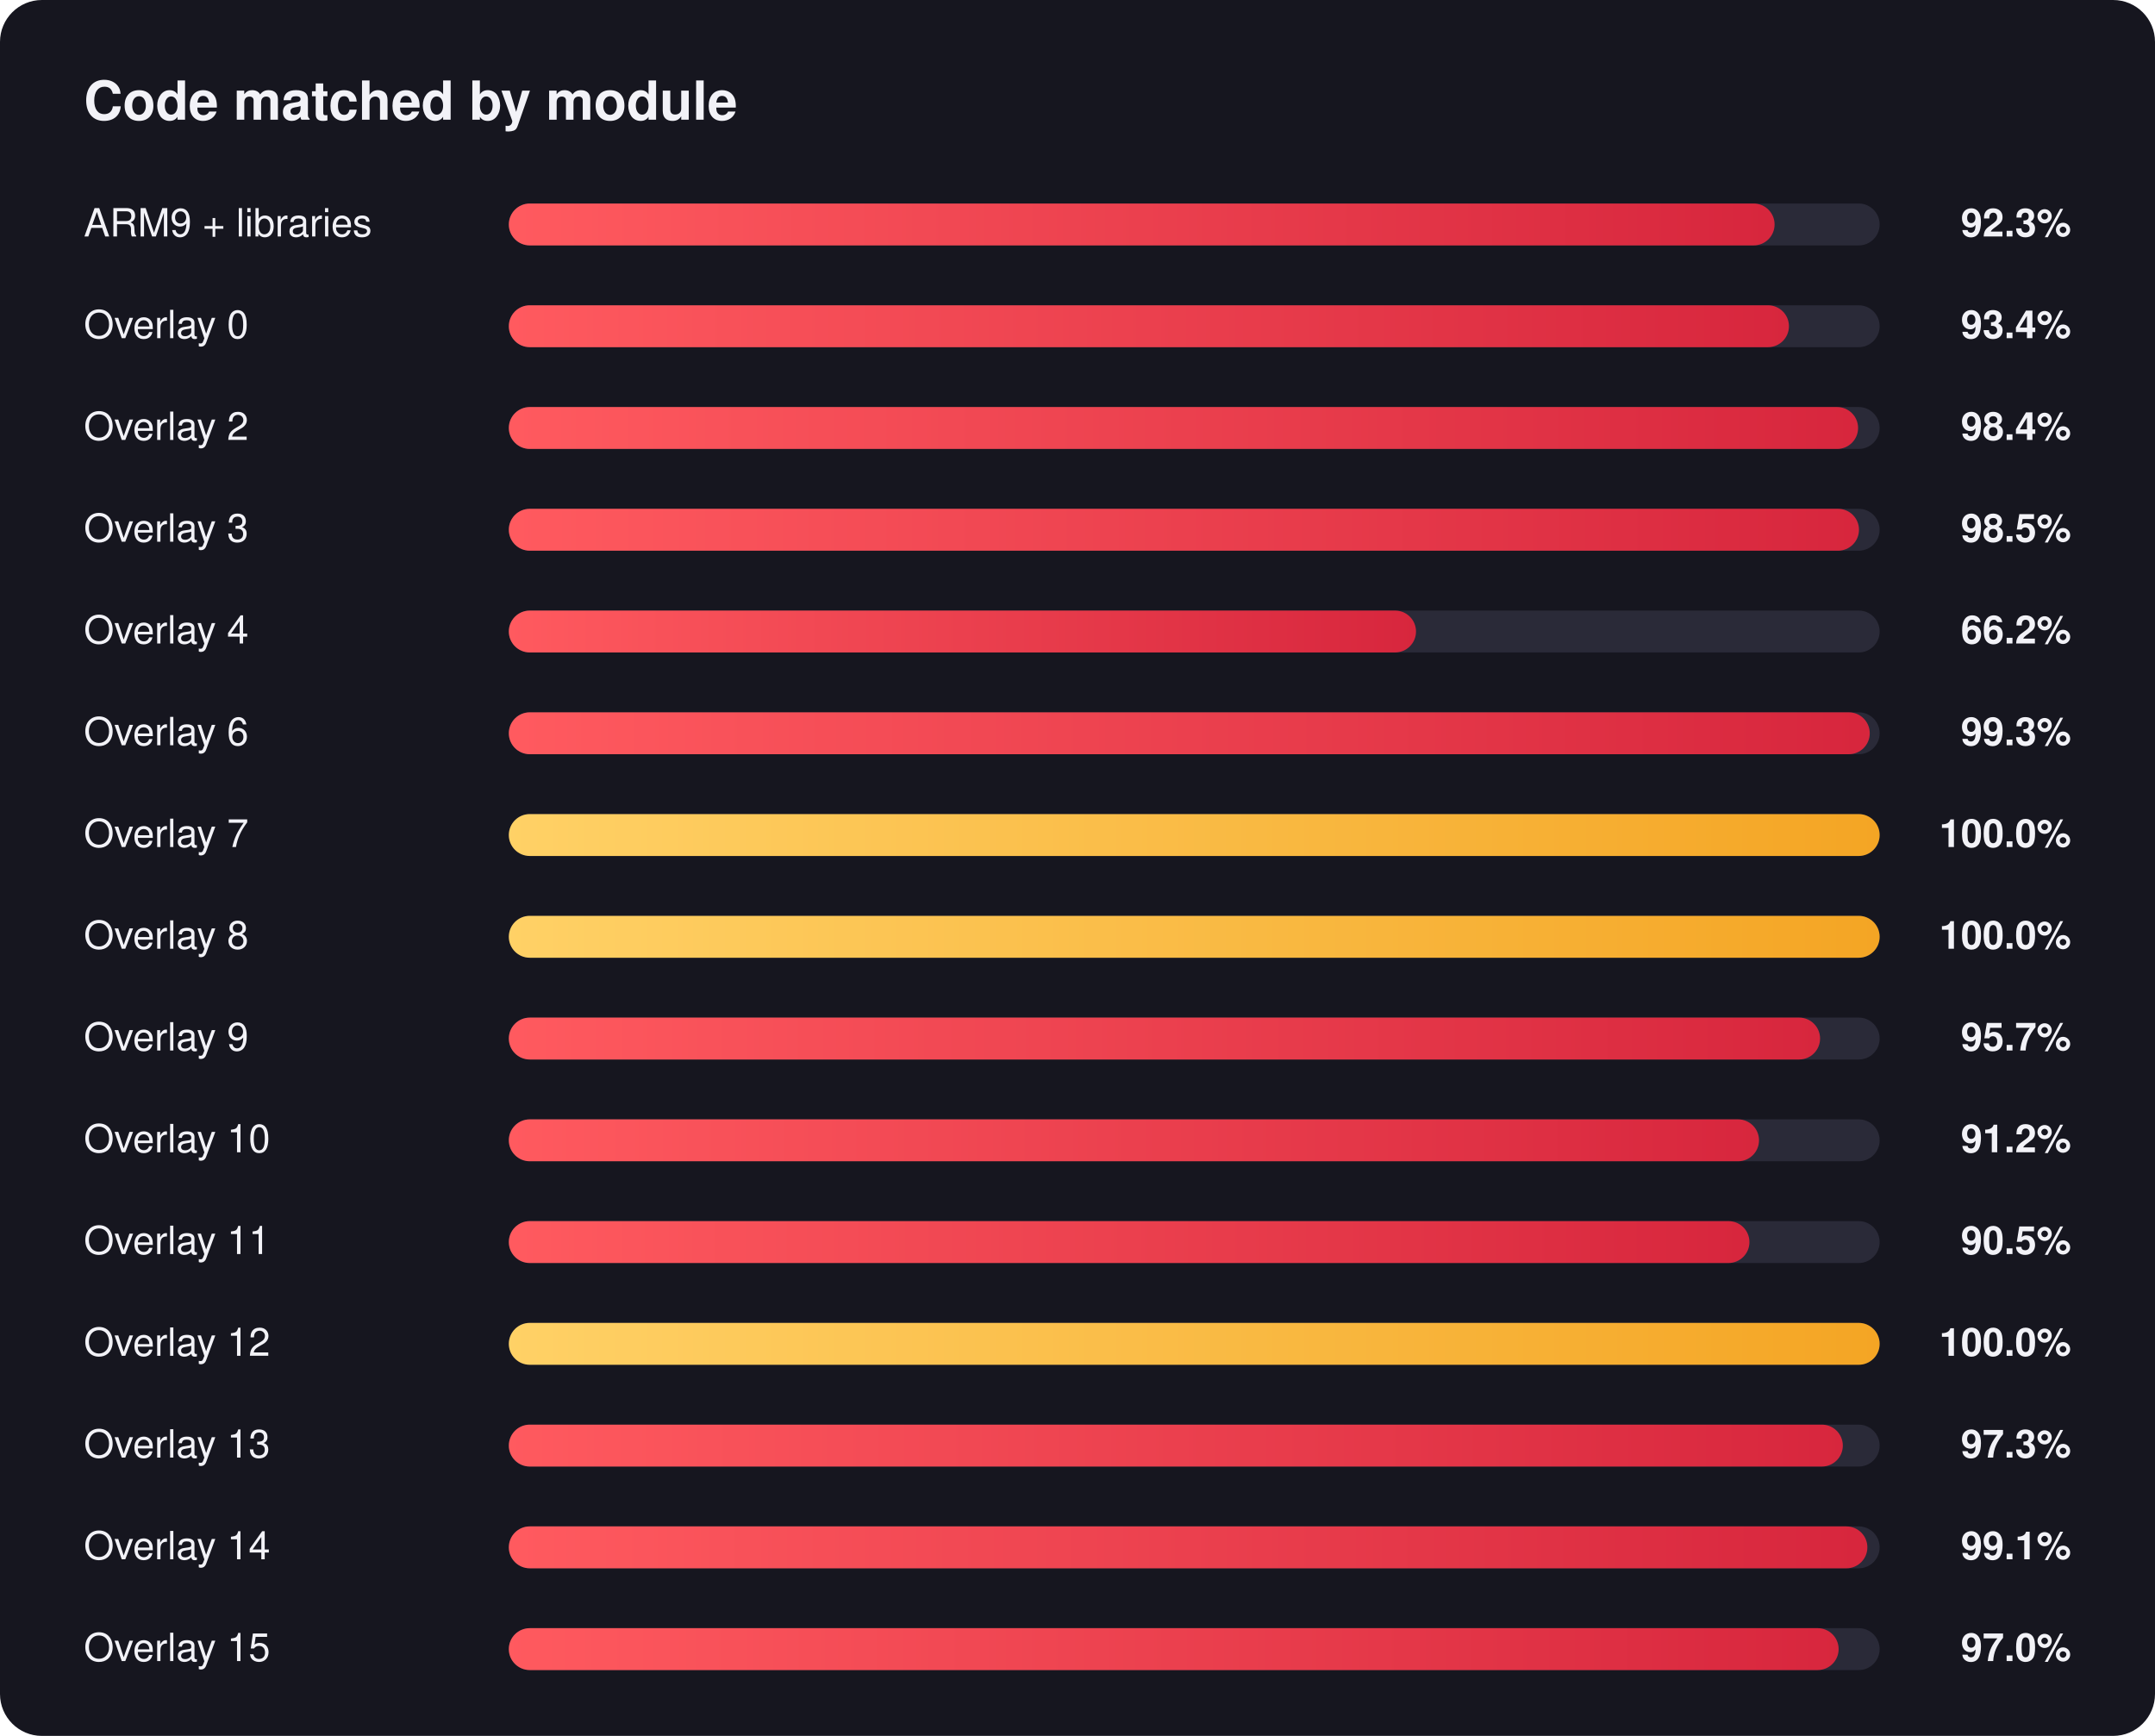
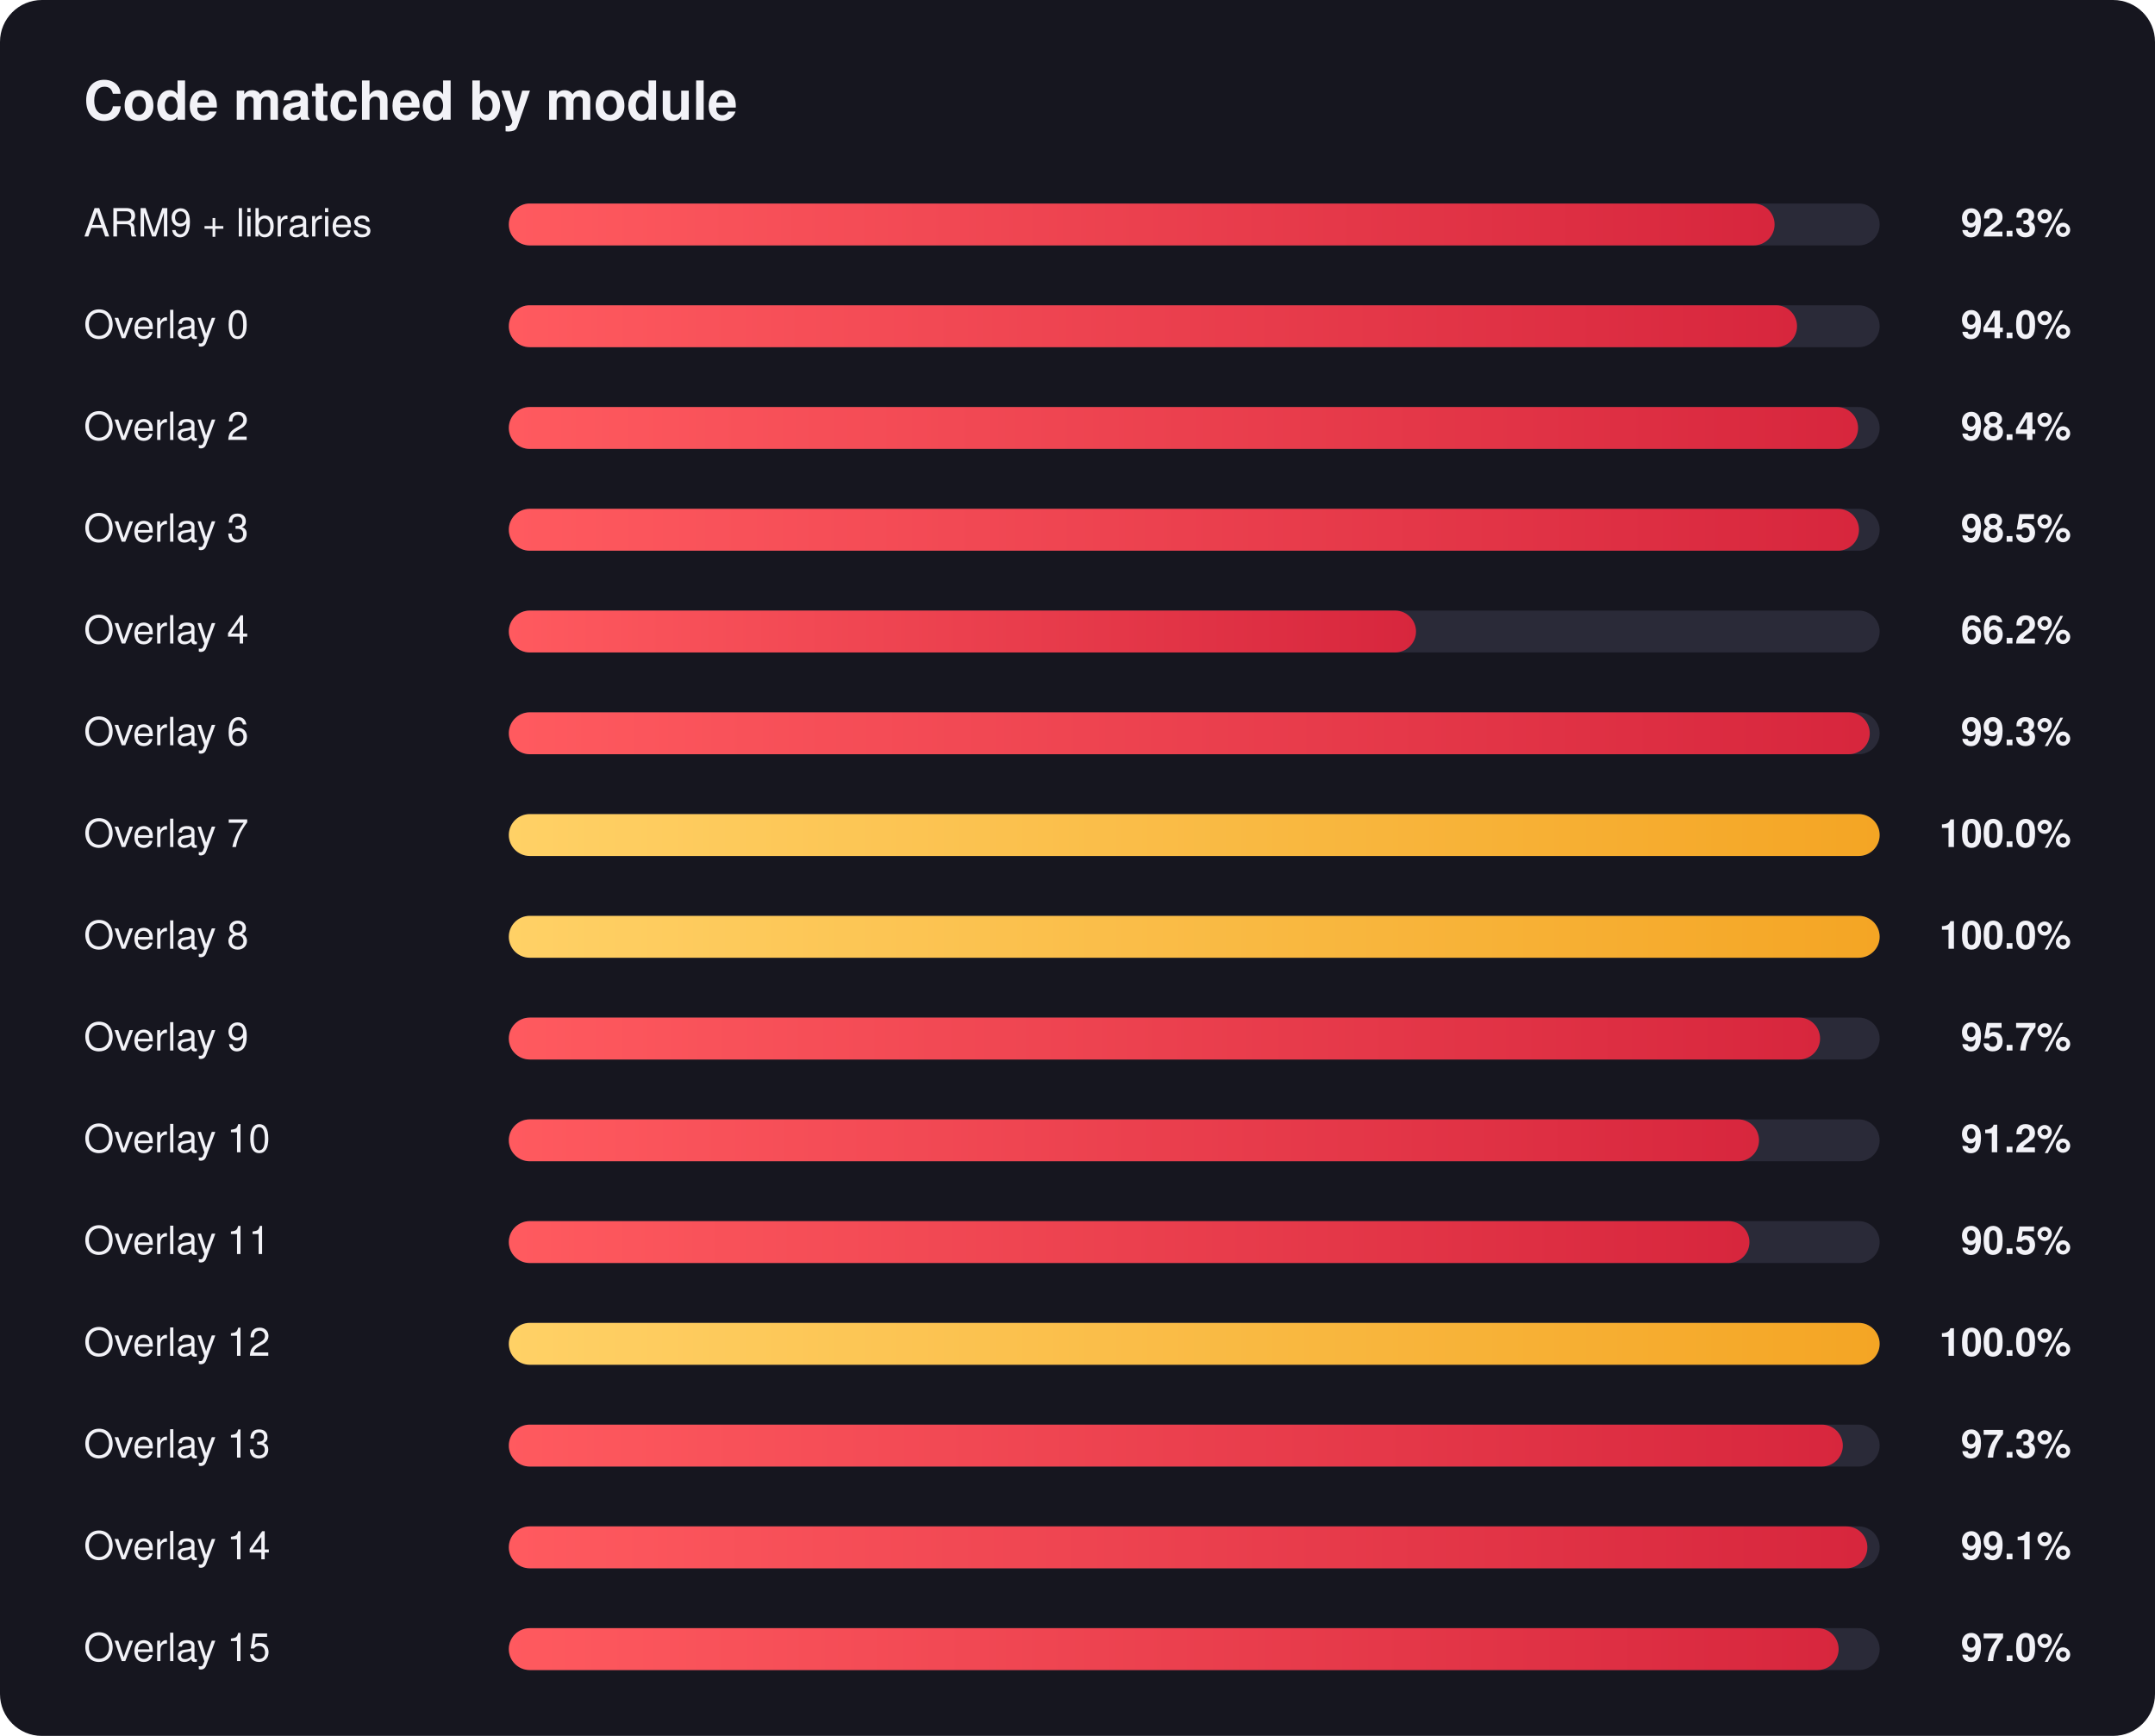
<svg xmlns="http://www.w3.org/2000/svg" width="720" height="580" viewBox="0 0 720 580" font-family="Segoe UI, Helvetica, Arial, sans-serif">
  <defs>
    <linearGradient id="red" x1="0" x2="1" y1="0" y2="0">
      <stop offset="0" stop-color="#ff5a5f" />
      <stop offset="1" stop-color="#d7263d" />
    </linearGradient>
    <linearGradient id="gold" x1="0" x2="1" y1="0" y2="0">
      <stop offset="0" stop-color="#ffd166" />
      <stop offset="1" stop-color="#f4a524" />
    </linearGradient>
  </defs>
  <rect width="720" height="580" rx="14" fill="#16161f" />
  <text x="28" y="40" fill="#f2f2f7" font-size="18" font-weight="700">Code matched by module</text>
  <text x="28" y="79" fill="#f2f2f7" font-size="13">ARM9 + libraries</text>
  <text x="692" y="79" fill="#f2f2f7" font-size="13" font-weight="600" text-anchor="end">92.3%</text>
  <rect x="170" y="68" width="458" height="14" rx="7.0" fill="#2a2a38" />
  <rect x="170" y="68" width="422.9" height="14" rx="7.0" fill="url(#red)" />
  <text x="28" y="113" fill="#f2f2f7" font-size="13">Overlay 0</text>
-   <text x="692" y="113" fill="#f2f2f7" font-size="13" font-weight="600" text-anchor="end">93.4%</text>
+   <text x="692" y="113" fill="#f2f2f7" font-size="13" font-weight="600" text-anchor="end">94.0%</text>
  <rect x="170" y="102" width="458" height="14" rx="7.0" fill="#2a2a38" />
-   <rect x="170" y="102" width="427.7" height="14" rx="7.0" fill="url(#red)" />
+   <rect x="170" y="102" width="430.4" height="14" rx="7.0" fill="url(#red)" />
  <text x="28" y="147" fill="#f2f2f7" font-size="13">Overlay 2</text>
  <text x="692" y="147" fill="#f2f2f7" font-size="13" font-weight="600" text-anchor="end">98.4%</text>
  <rect x="170" y="136" width="458" height="14" rx="7.0" fill="#2a2a38" />
  <rect x="170" y="136" width="450.8" height="14" rx="7.0" fill="url(#red)" />
  <text x="28" y="181" fill="#f2f2f7" font-size="13">Overlay 3</text>
  <text x="692" y="181" fill="#f2f2f7" font-size="13" font-weight="600" text-anchor="end">98.5%</text>
  <rect x="170" y="170" width="458" height="14" rx="7.0" fill="#2a2a38" />
  <rect x="170" y="170" width="451.1" height="14" rx="7.0" fill="url(#red)" />
  <text x="28" y="215" fill="#f2f2f7" font-size="13">Overlay 4</text>
  <text x="692" y="215" fill="#f2f2f7" font-size="13" font-weight="600" text-anchor="end">66.2%</text>
  <rect x="170" y="204" width="458" height="14" rx="7.0" fill="#2a2a38" />
  <rect x="170" y="204" width="303.1" height="14" rx="7.0" fill="url(#red)" />
  <text x="28" y="249" fill="#f2f2f7" font-size="13">Overlay 6</text>
  <text x="692" y="249" fill="#f2f2f7" font-size="13" font-weight="600" text-anchor="end">99.3%</text>
  <rect x="170" y="238" width="458" height="14" rx="7.0" fill="#2a2a38" />
  <rect x="170" y="238" width="454.7" height="14" rx="7.0" fill="url(#red)" />
  <text x="28" y="283" fill="#f2f2f7" font-size="13">Overlay 7</text>
  <text x="692" y="283" fill="#f2f2f7" font-size="13" font-weight="600" text-anchor="end">100.0%</text>
  <rect x="170" y="272" width="458" height="14" rx="7.0" fill="#2a2a38" />
  <rect x="170" y="272" width="458.0" height="14" rx="7.0" fill="url(#gold)" />
  <text x="28" y="317" fill="#f2f2f7" font-size="13">Overlay 8</text>
  <text x="692" y="317" fill="#f2f2f7" font-size="13" font-weight="600" text-anchor="end">100.0%</text>
  <rect x="170" y="306" width="458" height="14" rx="7.0" fill="#2a2a38" />
  <rect x="170" y="306" width="458.0" height="14" rx="7.0" fill="url(#gold)" />
  <text x="28" y="351" fill="#f2f2f7" font-size="13">Overlay 9</text>
  <text x="692" y="351" fill="#f2f2f7" font-size="13" font-weight="600" text-anchor="end">95.7%</text>
  <rect x="170" y="340" width="458" height="14" rx="7.0" fill="#2a2a38" />
  <rect x="170" y="340" width="438.1" height="14" rx="7.0" fill="url(#red)" />
  <text x="28" y="385" fill="#f2f2f7" font-size="13">Overlay 10</text>
  <text x="692" y="385" fill="#f2f2f7" font-size="13" font-weight="600" text-anchor="end">91.2%</text>
  <rect x="170" y="374" width="458" height="14" rx="7.0" fill="#2a2a38" />
  <rect x="170" y="374" width="417.7" height="14" rx="7.0" fill="url(#red)" />
  <text x="28" y="419" fill="#f2f2f7" font-size="13">Overlay 11</text>
  <text x="692" y="419" fill="#f2f2f7" font-size="13" font-weight="600" text-anchor="end">90.5%</text>
  <rect x="170" y="408" width="458" height="14" rx="7.0" fill="#2a2a38" />
  <rect x="170" y="408" width="414.5" height="14" rx="7.0" fill="url(#red)" />
  <text x="28" y="453" fill="#f2f2f7" font-size="13">Overlay 12</text>
  <text x="692" y="453" fill="#f2f2f7" font-size="13" font-weight="600" text-anchor="end">100.0%</text>
  <rect x="170" y="442" width="458" height="14" rx="7.0" fill="#2a2a38" />
  <rect x="170" y="442" width="458.0" height="14" rx="7.0" fill="url(#gold)" />
  <text x="28" y="487" fill="#f2f2f7" font-size="13">Overlay 13</text>
  <text x="692" y="487" fill="#f2f2f7" font-size="13" font-weight="600" text-anchor="end">97.3%</text>
  <rect x="170" y="476" width="458" height="14" rx="7.0" fill="#2a2a38" />
  <rect x="170" y="476" width="445.7" height="14" rx="7.0" fill="url(#red)" />
  <text x="28" y="521" fill="#f2f2f7" font-size="13">Overlay 14</text>
  <text x="692" y="521" fill="#f2f2f7" font-size="13" font-weight="600" text-anchor="end">99.1%</text>
  <rect x="170" y="510" width="458" height="14" rx="7.0" fill="#2a2a38" />
  <rect x="170" y="510" width="453.9" height="14" rx="7.0" fill="url(#red)" />
  <text x="28" y="555" fill="#f2f2f7" font-size="13">Overlay 15</text>
  <text x="692" y="555" fill="#f2f2f7" font-size="13" font-weight="600" text-anchor="end">97.0%</text>
  <rect x="170" y="544" width="458" height="14" rx="7.0" fill="#2a2a38" />
  <rect x="170" y="544" width="444.3" height="14" rx="7.0" fill="url(#red)" />
</svg>
